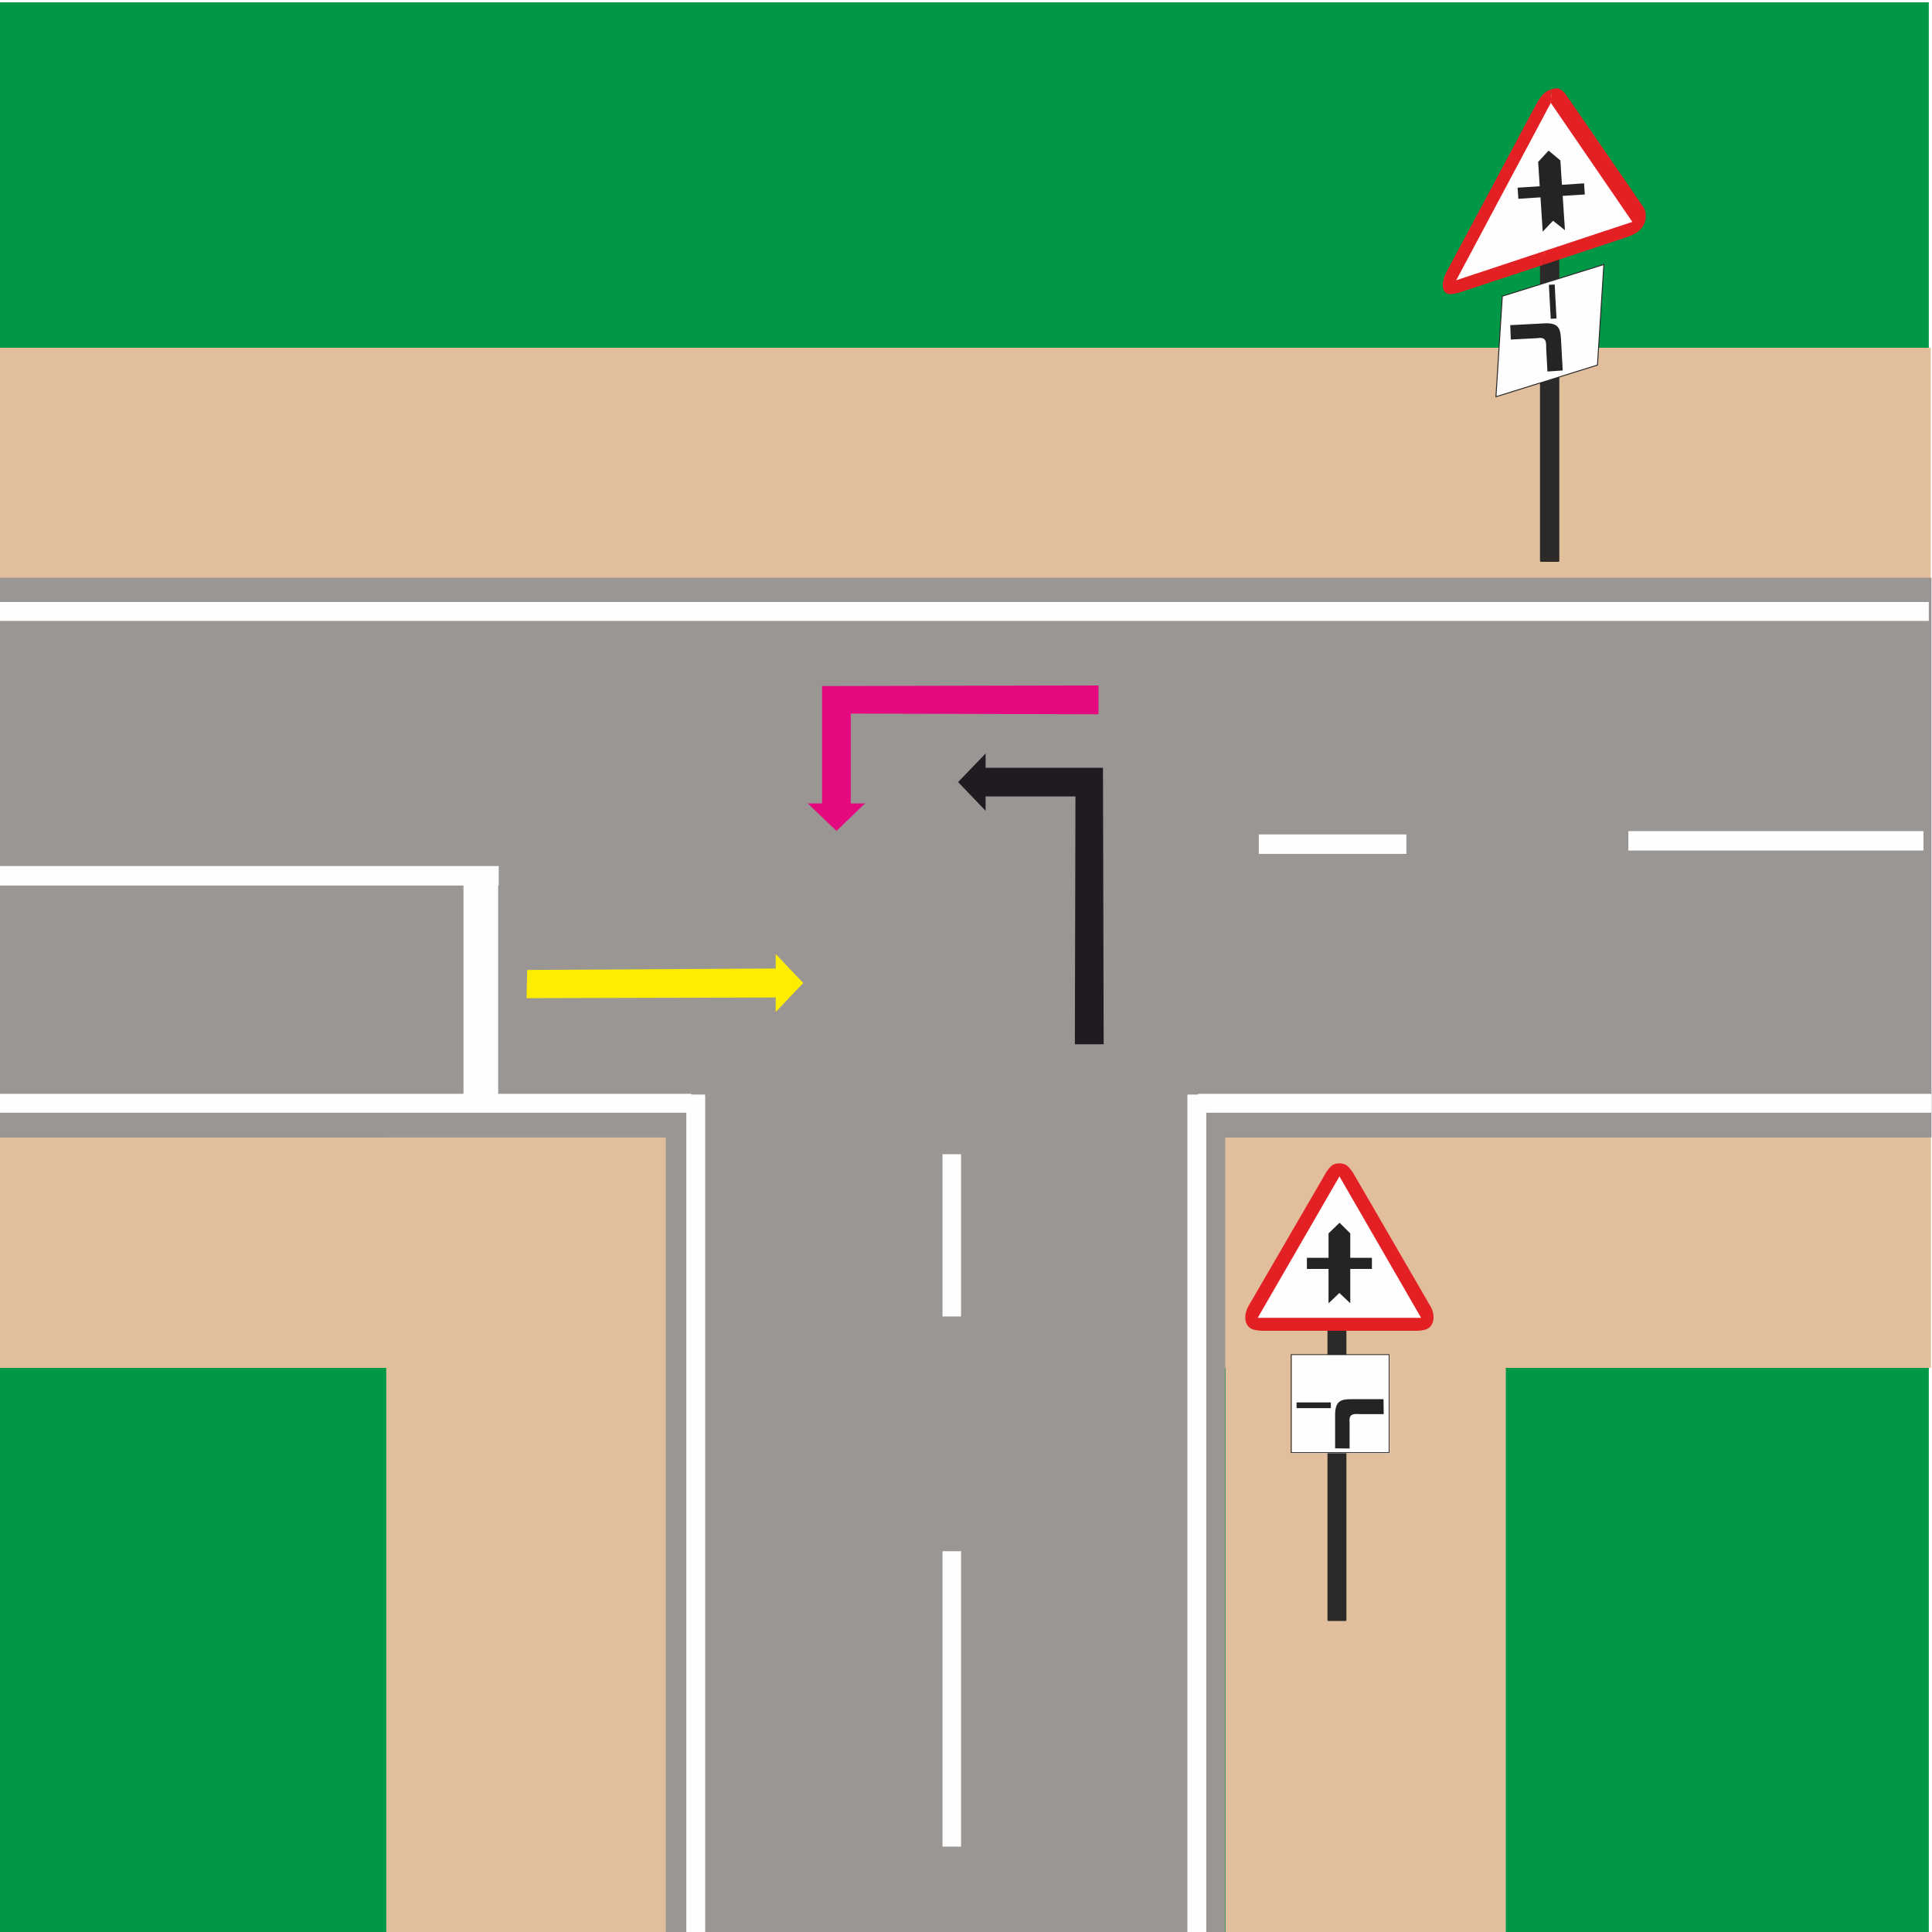
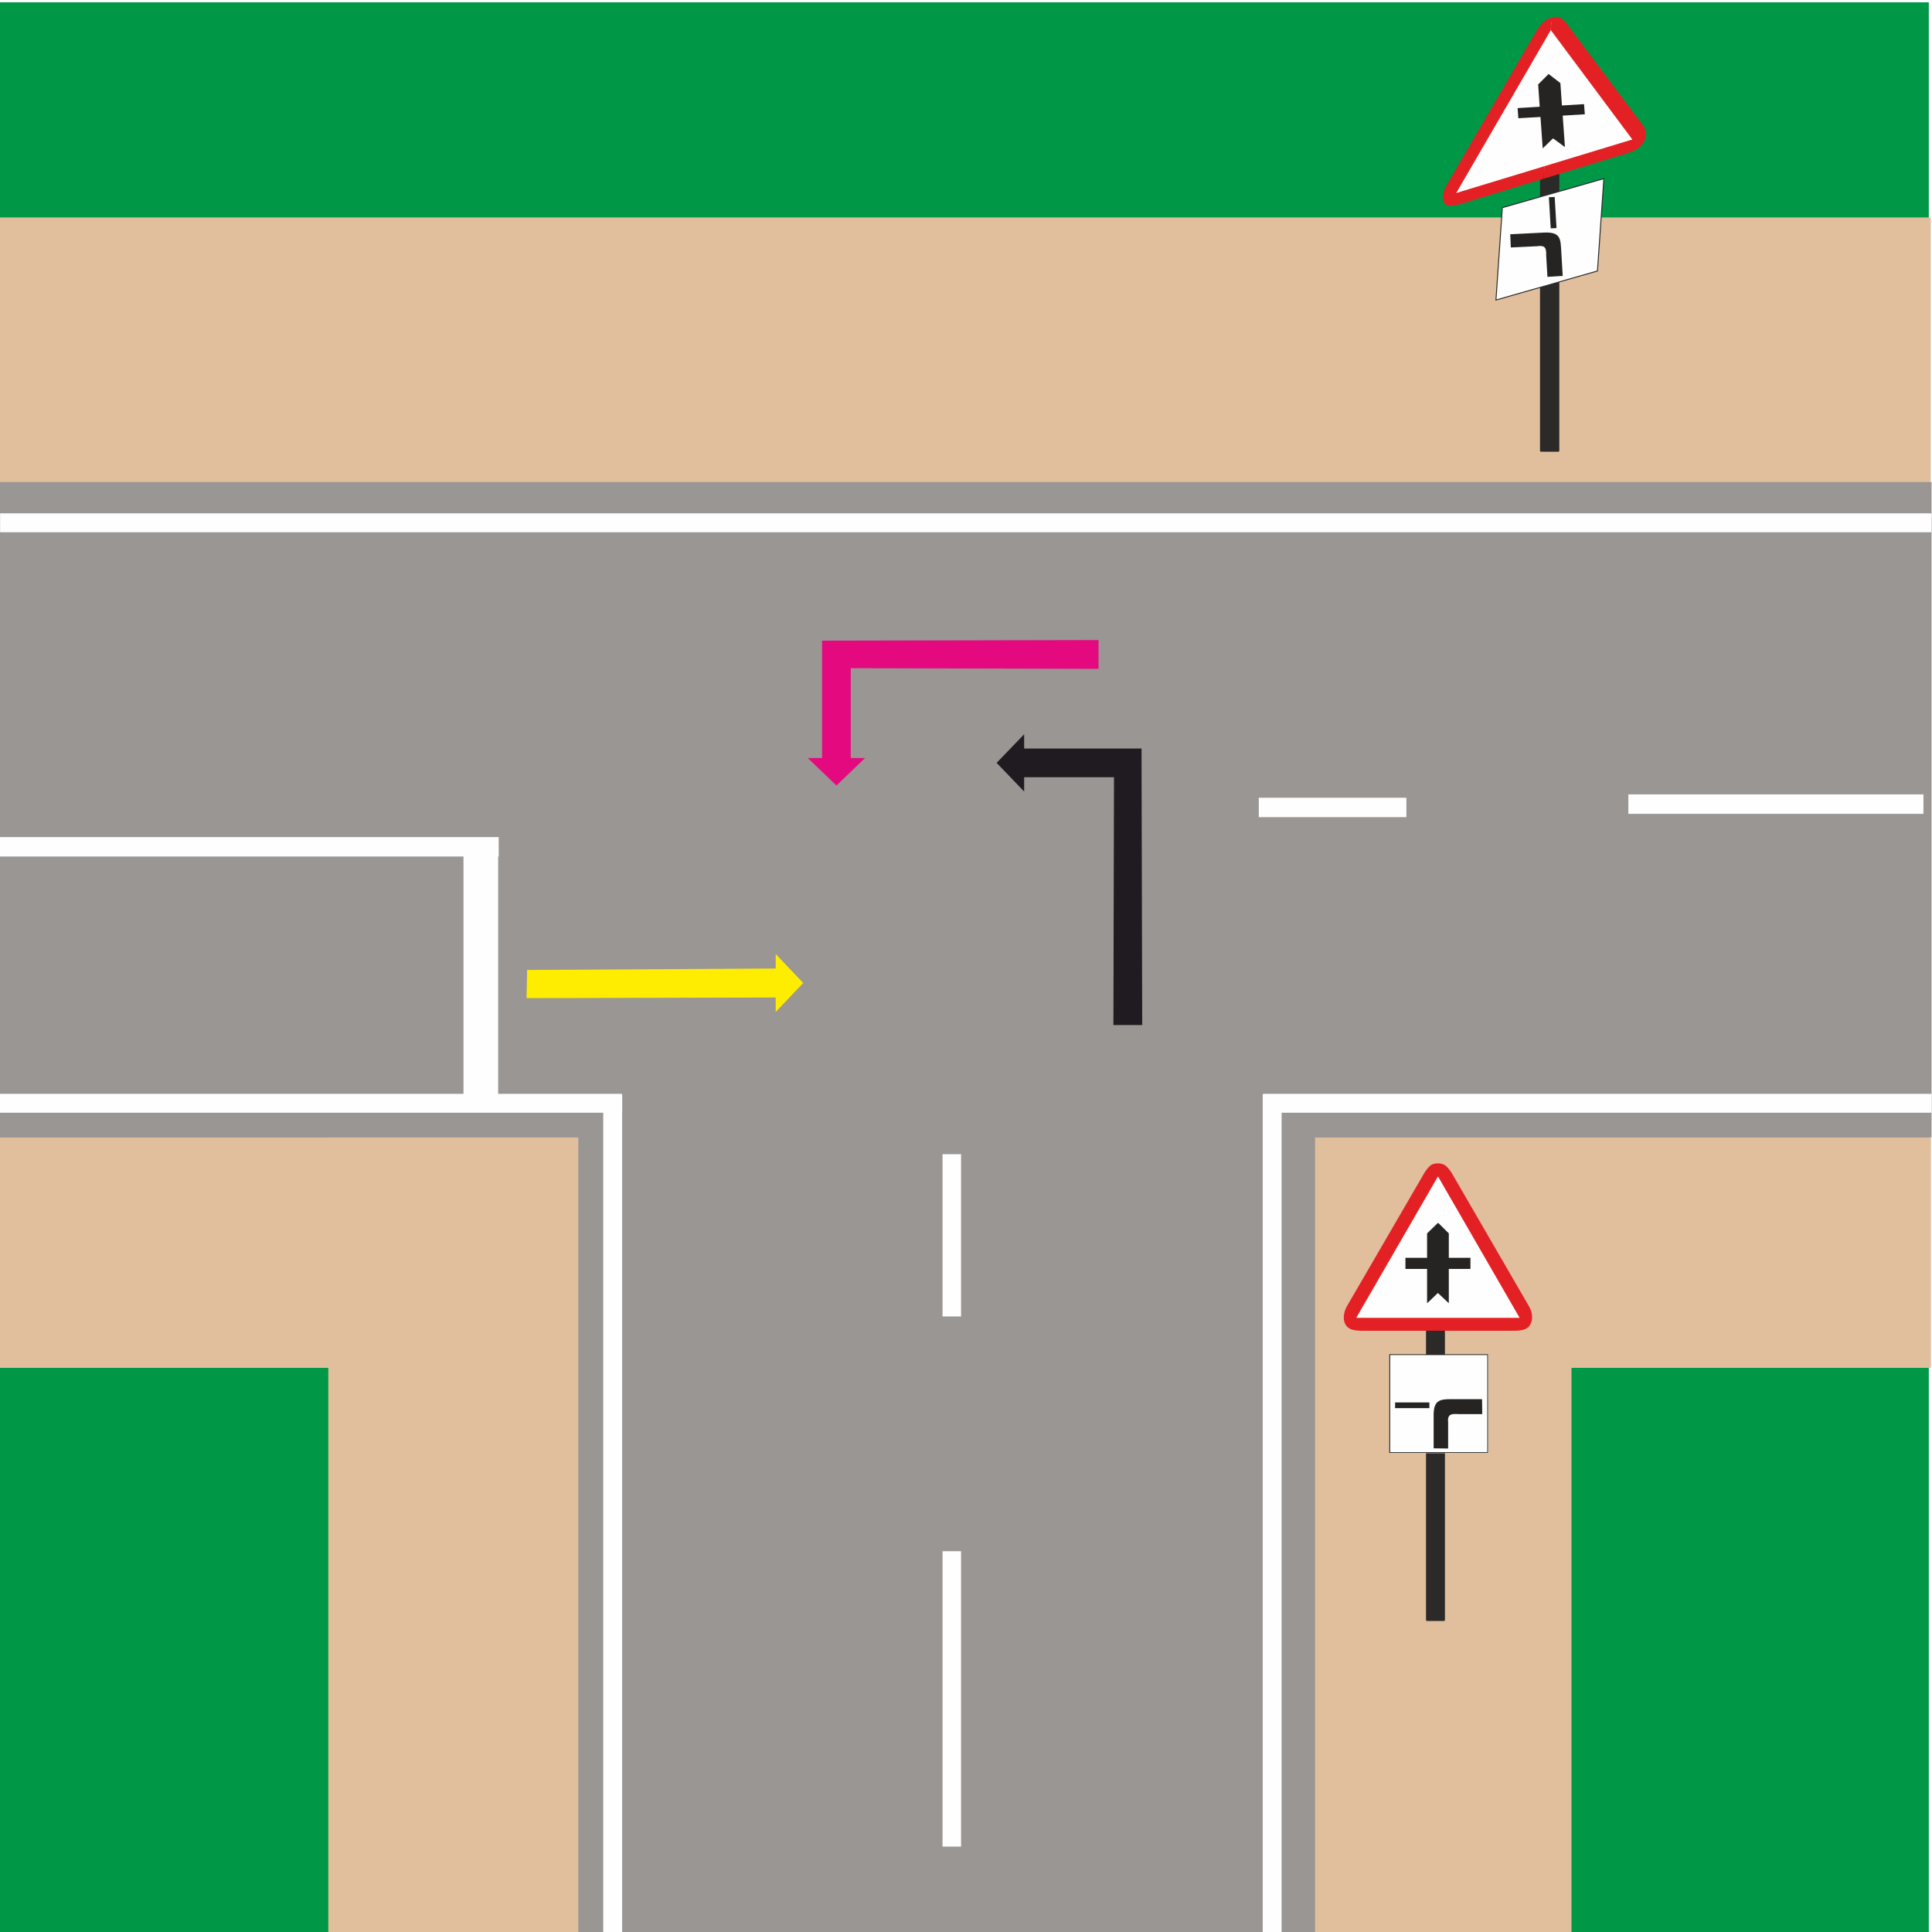
<svg xmlns="http://www.w3.org/2000/svg" xml:space="preserve" width="200mm" height="200mm" version="1.1" style="shape-rendering:geometricPrecision; text-rendering:geometricPrecision; image-rendering:optimizeQuality; fill-rule:evenodd; clip-rule:evenodd" viewBox="0 0 20000 20000">
  <defs>
    <style type="text/css">
   
    .str3 {stroke:#FEFEFE;stroke-width:20}
    .str1 {stroke:#E1BF9D;stroke-width:20}
    .str0 {stroke:#009846;stroke-width:20}
    .str2 {stroke:#999694;stroke-width:20}
    .str5 {stroke:#2B2A29;stroke-width:10}
    .str6 {stroke:#FEFEFE;stroke-width:20;stroke-linejoin:round}
    .str4 {stroke:#2B2A29;stroke-width:20;stroke-linejoin:round}
    .fil3 {fill:#FEFEFE}
    .fil4 {fill:#FEFEFE}
    .fil5 {fill:#2B2A29}
    .fil7 {fill:#E32124}
    .fil1 {fill:#E1BF9D}
    .fil6 {fill:#252422}
    .fil0 {fill:#009846}
    .fil2 {fill:#999694}
    .fil10 {fill:#FFED00;fill-rule:nonzero}
    .fil9 {fill:#E5097F;fill-rule:nonzero}
    .fil8 {fill:#1F1B20;fill-rule:nonzero}
   
  </style>
  </defs>
  <g id="Vrstva_x0020_1">
    <rect class="fil0 str0" x="-15" y="34" width="19972" height="19976" />
    <rect class="fil1 str1" x="-15" y="11782" width="19994" height="2368" />
-     <rect class="fil1 str1" transform="matrix(5.41226E-015 -0.39281 0.763148 3.88505E-014 12694.9 20033.9)" width="21007" height="3781" />
-     <rect class="fil1 str1" transform="matrix(5.41226E-015 -0.392681 0.763148 3.88378E-014 4006.07 20013.9)" width="21007" height="3781" />
-     <rect class="fil1 str1" x="-15" y="3610" width="19992" height="2368" />
-     <rect class="fil2 str2" x="-15" y="5991" width="20000" height="5774" />
-     <rect class="fil3 str3" x="-15" y="6242" width="19972" height="176" />
-     <rect class="fil4 str3" x="4808" y="9160" width="339" height="2194" />
-     <rect class="fil4 str3" transform="matrix(-3.64249E-013 -1.48054 1.53889 -4.45831E-014 -15.6596 9152.01)" width="116" height="3355" />
-     <rect class="fil4 str3" transform="matrix(-2.14063E-013 -1.48054 0.905155 -4.44854E-014 16865.7 8790.19)" width="116" height="3355" />
-     <g id="_1909985365888">
-       <path class="fil5 str4" d="M15952 5806c0,-566 0,-1132 0,-1699 0,-566 0,-1132 0,-1699l180 0 0 3398 -180 0z" />
-       <polygon class="fil3 str5" points="15552,3066 16603,2738 16537,3779 15486,4107 " />
-       <polygon class="fil4 str6" points="16085,953 16588,1786 16898,2297 16085,2619 15075,2901 15581,1786 " />
+     <rect class="fil1 str1" transform="matrix(5.41226E-015 -0.39281 0.763148 3.88505E-014 13374.9 20033.9)" width="21007" height="3781" />
+     <rect class="fil1 str1" transform="matrix(5.41226E-015 -0.392681 0.763148 3.88378E-014 3406.07 20013.9)" width="21007" height="3781" />
+     <rect class="fil1 str1" x="-15" y="2261" width="19992" height="2772" />
+     <rect class="fil2 str2" x="-15" y="5000" width="20000" height="6765" />
+     <rect class="fil3 str3" x="11" y="5324" width="19972" height="176" />
+     <rect class="fil4 str3" x="4808" y="8852" width="339" height="2502" />
+     <rect class="fil4 str3" transform="matrix(-3.64249E-013 -1.48054 1.53889 -4.45831E-014 -15.6596 8852.01)" width="116" height="3355" />
+     <rect class="fil4 str3" transform="matrix(-2.14063E-013 -1.48054 0.905155 -4.44854E-014 16865.7 8410.19)" width="116" height="3355" />
+     <g id="_1691365932384">
+       <path class="fil5 str4" d="M15952 4666c0,-520 0,-1040 0,-1560 0,-520 0,-1040 0,-1560l180 0 0 3120 -180 0z" />
+       <polygon class="fil3 str5" points="15552,2150 16603,1849 16537,2805 15486,3106 " />
+       <polygon class="fil4 str6" points="16085,210 16588,975 16898,1444 16085,1739 15075,1998 15581,975 " />
      <g>
-         <path class="fil6" d="M16160 3521c-7,-130 -25,-187 -203,-172l-323 17 6 149 269 -14c89,-14 99,21 97,104l13 241 158 -11 -17 -314z" />
-         <polygon class="fil6" points="16113,3297 16094,2945 16034,2948 16053,3300 " />
+         <path class="fil6" d="M16160 2567c-7,-119 -25,-171 -203,-158l-323 16 6 137 269 -13c89,-13 99,19 97,95l13 222 158 -10 -17 -289z" />
+         <polygon class="fil6" points="16113,2361 16094,2039 16034,2042 16053,2364 " />
      </g>
      <g>
-         <path class="fil7" d="M15124 3023l856 -283 6 -141 -911 302 979 -1836 7 -141c-27,8 -54,22 -74,40l0 0c-31,27 -68,84 -87,120l-926 1731c-45,84 -64,208 20,228 31,7 93,-7 130,-20z" />
-         <path class="fil7" d="M15980 2740l856 -283c40,-14 96,-37 132,-69 44,-38 67,-94 69,-141 3,-38 -6,-76 -27,-107l-799 -1160c-17,-23 -49,-56 -79,-64l0 0c-19,-4 -45,-1 -71,8l-7 141 844 1232 -912 302 -6 141z" />
+         <path class="fil7" d="M15124 2111l856 -261 6 -129 -911 277 979 -1686 7 -129c-27,8 -54,21 -74,37l0 0c-31,25 -68,77 -87,110l-926 1590c-45,76 -64,190 20,209 31,6 93,-7 130,-18z" />
+         <path class="fil7" d="M15980 1850l856 -260c40,-12 96,-33 132,-63 44,-35 67,-86 69,-129 3,-35 -6,-70 -27,-98l-799 -1065c-17,-22 -49,-52 -79,-59l0 0c-19,-4 -45,-1 -71,7l-7 129 844 1132 -912 277 -6 129z" />
      </g>
-       <polygon class="fil6" points="15947,2043 15969,2380 15970,2398 15988,2379 16077,2285 16180,2367 16200,2383 16199,2365 16177,2028 16406,2013 16398,1898 16169,1913 16153,1661 16031,1559 15923,1676 15939,1928 15710,1943 15718,2058 " />
+       <polygon class="fil6" points="15947,1211 15969,1520 15970,1536 15988,1519 16077,1432 16180,1508 16200,1522 16199,1506 16177,1197 16406,1183 16398,1078 16169,1092 16153,860 16031,766 15923,874 15939,1105 15710,1119 15718,1224 " />
    </g>
-     <rect class="fil2 str2" transform="matrix(2.62948E-014 -0.524622 0.997423 1.39586E-014 6902.14 20011.4)" width="21096" height="5786" />
-     <rect class="fil4 str3" transform="matrix(-1.07032E-013 -1.48054 0.452579 -4.44854E-014 13035.6 8824.55)" width="116" height="3355" />
-     <g id="_1909985361696">
-       <path class="fil5 str4" d="M13752 16770c0,-566 0,-1132 0,-1699 0,-566 0,-1132 0,-1699l176 0 0 3398 -176 0z" />
+     <rect class="fil2 str2" transform="matrix(3.46283E-014 -0.524622 1.31353 1.39586E-014 6000 20011.4)" width="21096" height="5786" />
+     <rect class="fil4 str3" transform="matrix(-1.07032E-013 -1.48054 0.452579 -4.44854E-014 13035.6 8444.55)" width="116" height="3355" />
+     <g id="_1691365943712">
+       <path class="fil5 str4" d="M14772 16770c0,-566 0,-1132 0,-1699 0,-566 0,-1132 0,-1699l176 0 0 3398 -176 0z" />
      <g>
-         <polygon class="fil4 str6" points="13875,12080 14367,12913 14780,13703 13875,13747 12936,13671 13383,12913 " />
-         <path class="fil7" d="M13866 13776l793 0c38,0 89,-4 122,-23 40,-23 59,-70 59,-114 1,-37 -9,-76 -30,-113l-800 -1380c-17,-28 -48,-70 -77,-87l0 0c-18,-10 -43,-16 -67,-16l0 135 845 1464 -845 0 0 134zm-794 0l794 0 0 -134 -846 0 846 -1464 0 -135c-25,0 -50,5 -68,15l0 0c-28,17 -60,60 -76,89l-801 1379c-38,67 -51,181 29,227 29,18 88,23 122,23z" />
-         <polygon class="fil6" points="13753,13136 13753,13474 13753,13491 13772,13474 13865,13385 13960,13474 13978,13491 13978,13474 13978,13136 14202,13136 14202,13021 13978,13021 13978,12768 13867,12658 13753,12768 13753,13021 13529,13021 13529,13136 " />
+         <polygon class="fil4 str6" points="14895,12080 15387,12913 15800,13703 14895,13747 13956,13671 14403,12913 " />
+         <path class="fil7" d="M14886 13776l793 0c38,0 89,-4 122,-23 40,-23 59,-70 59,-114 1,-37 -9,-76 -30,-113l-800 -1380c-17,-28 -48,-70 -77,-87l0 0c-18,-10 -43,-16 -67,-16l0 135 845 1464 -845 0 0 134zm-794 0l794 0 0 -134 -846 0 846 -1464 0 -135c-25,0 -50,5 -68,15l0 0c-28,17 -60,60 -76,89l-801 1379c-38,67 -51,181 29,227 29,18 88,23 122,23z" />
+         <polygon class="fil6" points="14773,13136 14773,13474 14773,13491 14792,13474 14885,13385 14980,13474 14998,13491 14998,13474 14998,13136 15222,13136 15222,13021 14998,13021 14998,12768 14887,12658 14773,12768 14773,13021 14549,13021 14549,13136 " />
      </g>
      <g>
-         <rect class="fil3 str3" x="13382" y="14035" width="994" height="998" />
+         <rect class="fil3 str3" x="14402" y="14035" width="994" height="998" />
        <g>
-           <path class="fil6" d="M13873 14019l511 0 0 1022 -511 0 0 -8 503 0 0 -1006 -503 0 0 -8zm-511 0l511 0 0 8 -502 0 0 1006 502 0 0 8 -511 0 0 -1022z" />
-           <path class="fil6" d="M14005 14484c-131,0 -189,14 -184,191l0 318 150 2 0 -265c-9,-89 27,-97 110,-91l243 0 -2 -155 -317 0z" />
-           <polygon class="fil6" points="13777,14518 13422,14518 13422,14577 13777,14577 " />
+           <path class="fil6" d="M14893 14019l511 0 0 1022 -511 0 0 -8 503 0 0 -1006 -503 0 0 -8zm-511 0l511 0 0 8 -502 0 0 1006 502 0 0 8 -511 0 0 -1022z" />
+           <path class="fil6" d="M15025 14484c-131,0 -189,14 -184,191l0 318 150 2 0 -265c-9,-89 27,-97 110,-91l243 0 -2 -155 -317 0z" />
+           <polygon class="fil6" points="14797,14518 14442,14518 14442,14577 14797,14577 " />
        </g>
      </g>
    </g>
    <rect class="fil4 str3" x="9767" y="16068" width="172" height="3038" />
    <rect class="fil4 str3" x="9767" y="11958" width="172" height="1660" />
-     <rect class="fil3 str6" x="-15" y="11333" width="7165" height="176" />
-     <rect class="fil3 str6" x="12410" y="11333" width="7574" height="176" />
-     <rect class="fil3 str6" transform="matrix(1.02194E-014 -0.413115 0.997423 2.82819E-014 7114.7 20010.1)" width="20999" height="176" />
-     <rect class="fil3 str6" transform="matrix(1.02194E-014 -0.413172 0.997423 2.82858E-014 12301.7 20011.4)" width="20999" height="176" />
-     <polygon class="fil8" points="9918,8096 10203,7800 10203,7948 11418,7948 11425,10810 11127,10810 11133,8245 10203,8245 10203,8393 " />
-     <polygon class="fil9" points="8659,8602 8362,8317 8510,8317 8510,7102 11372,7096 11372,7394 8807,7387 8807,8317 8955,8317 " />
+     <rect class="fil3 str6" x="-15" y="11333" width="6446" height="176" />
+     <rect class="fil3 str6" x="13082" y="11333" width="6903" height="176" />
+     <rect class="fil3 str6" transform="matrix(1.02194E-014 -0.413115 0.997423 2.82819E-014 6254.7 20010.1)" width="20999" height="176" />
+     <rect class="fil3 str6" transform="matrix(1.02194E-014 -0.413172 0.997423 2.82858E-014 13081.7 20011.4)" width="20999" height="176" />
+     <polygon class="fil8" points="10317,7897 10602,7601 10602,7749 11817,7749 11824,10611 11526,10611 11532,8046 10602,8046 10602,8194 " />
+     <polygon class="fil9" points="8659,8132 8362,7847 8510,7847 8510,6632 11372,6626 11372,6924 8807,6917 8807,7847 8955,7847 " />
    <polygon class="fil10" points="8315,10176 8030,10476 8030,10326 5451,10333 5457,10041 8030,10026 8030,9876 " />
  </g>
</svg>
